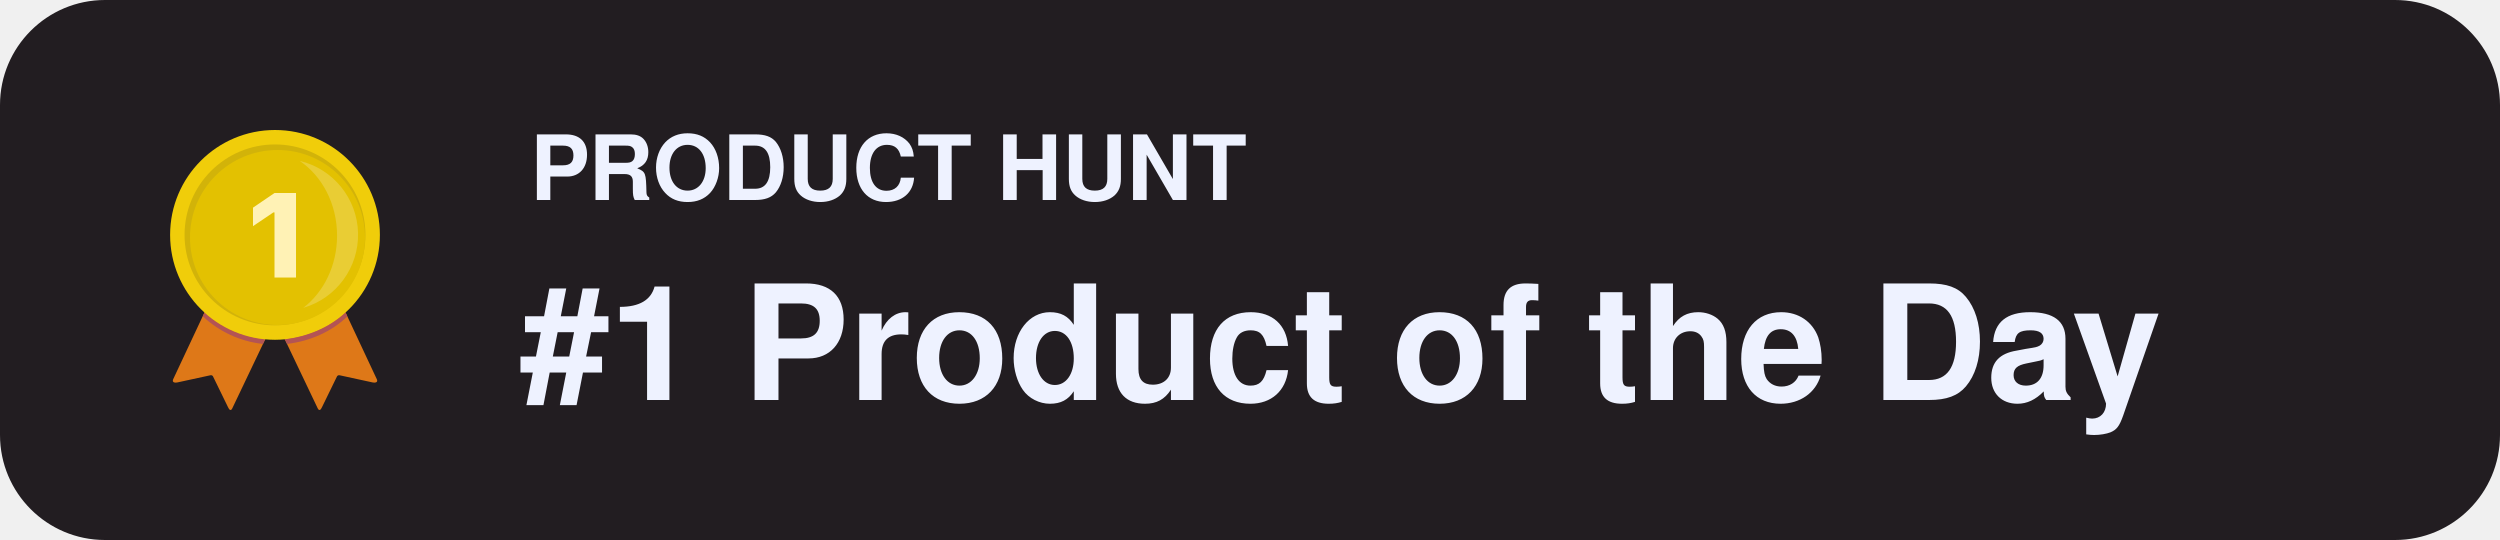
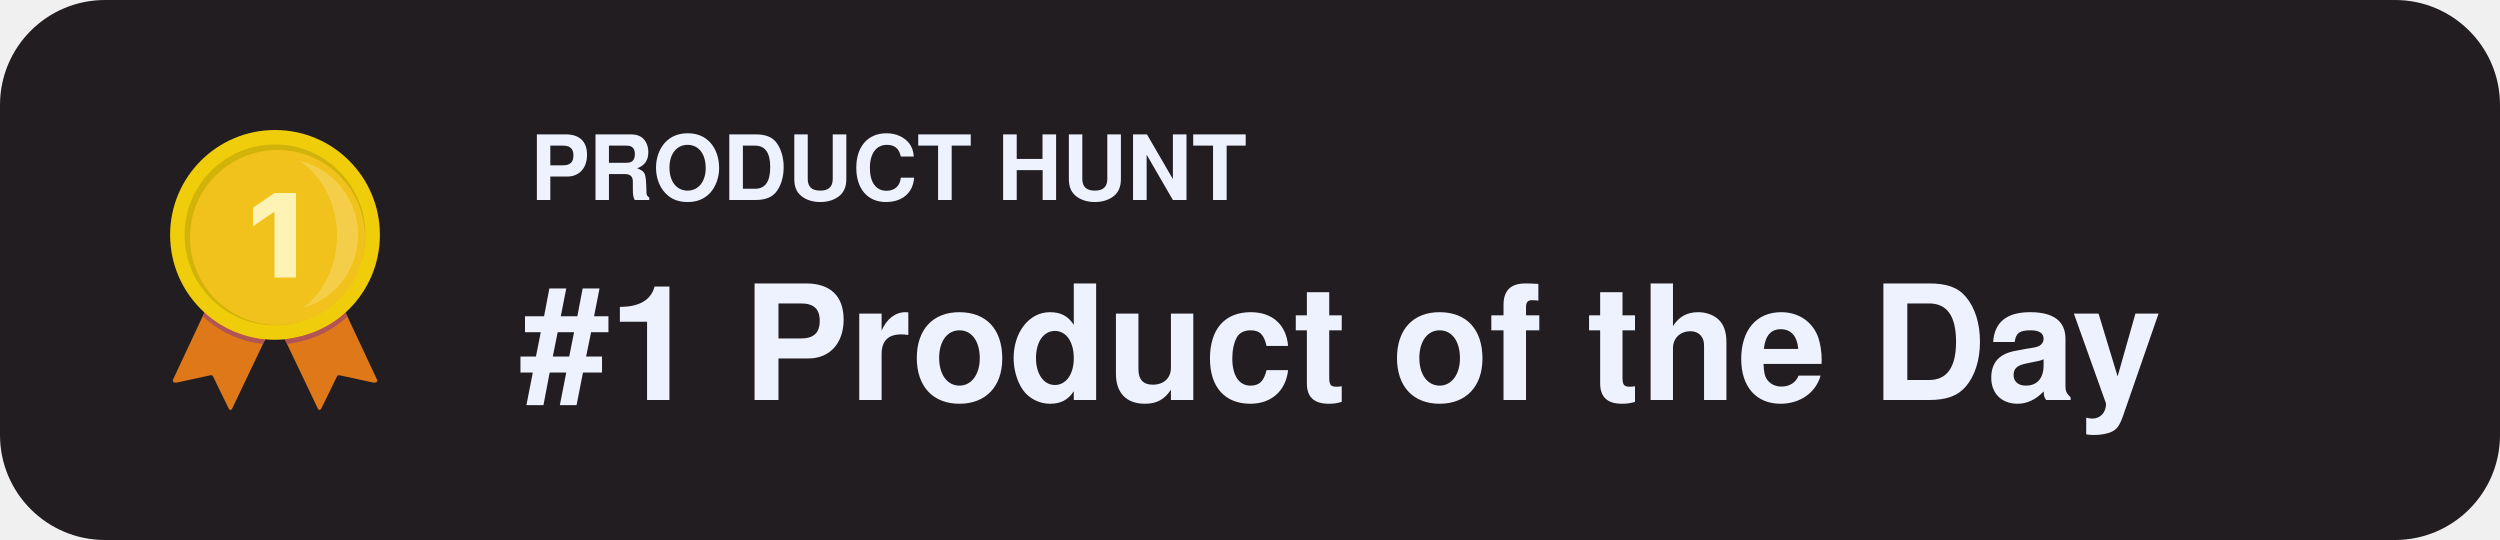
<svg xmlns="http://www.w3.org/2000/svg" width="250" height="54" viewBox="0 0 250 54" version="1.1">
  <g stroke="none" stroke-width="1" fill="none" fill-rule="evenodd">
    <g transform="translate(-130, -73)">
      <g transform="translate(130, 73)">
        <rect stroke="#221D21" stroke-width="1" fill="#221D21" x="0.5" y="0.5" width="249" height="53" rx="10" />
        <text font-family="Helvetica-Bold, Helvetica" font-size="9" font-weight="bold" fill="#EEF2FF">
          <tspan x="53" y="20">PRODUCT HUNT</tspan>
        </text>
        <text font-family="Helvetica-Bold, Helvetica" font-size="16" font-weight="bold" fill="#EEF2FF">
          <tspan x="52" y="40">#1 Product of the Day</tspan>
        </text>
        <g transform="translate(17, 13)">
          <g>
            <g>
              <path d="M4.33,16.364 L0.328,24.9 C0.202,25.158 0.335,25.321 0.755,25.24 L4.013,24.532 C4.078,24.509 4.149,24.515 4.209,24.547 C4.269,24.579 4.313,24.635 4.33,24.701 L5.797,27.709 C5.937,28.033 6.099,28.1 6.225,27.842 L10.485,18.908 L4.33,16.364 Z" fill="#DE7818" fill-rule="nonzero" />
              <path d="M16.67,16.364 L20.672,24.9 C20.805,25.158 20.665,25.321 20.245,25.24 L16.987,24.532 C16.922,24.51 16.852,24.516 16.792,24.548 C16.732,24.58 16.687,24.636 16.67,24.701 L15.203,27.709 C15.063,28.033 14.908,28.1 14.775,27.842 L10.515,18.908 L16.67,16.364 Z" fill="#DE7818" fill-rule="nonzero" />
              <path d="M9.298,21.392 C9.298,21.399 9.284,21.392 9.269,21.392 C7.035,21.144 4.941,20.182 3.298,18.65 C3.291,18.642 3.269,18.635 3.276,18.627 L3.46,18.237 C3.468,18.222 3.482,18.259 3.49,18.266 C5.067,19.733 7.257,20.655 9.497,20.927 C9.505,20.927 9.52,20.927 9.52,20.935 L9.298,21.392 Z" fill="#B35454" fill-rule="nonzero" />
              <circle fill="#F0CD0A" fill-rule="nonzero" cx="10.5" cy="10.489" r="10.489" />
              <circle fill="#D2B309" fill-rule="nonzero" cx="10.5" cy="10.489" r="9.045" />
-               <circle fill="#E3C101" fill-rule="nonzero" cx="10.75" cy="10.75" r="8.75" />
+               <circle fill="#F1C21B" fill-rule="nonzero" cx="10.75" cy="10.75" r="8.75" />
              <g transform="translate(8.299988, 6.299988)" fill="#FFF2B5">
                <polygon points="2.15 8.455 4.301 8.455 4.301 0 2.15 0 0 1.465 0 3.316 2.039 1.939 2.15 1.939" />
              </g>
              <path d="M12.969,3.089 C16.326,3.89 18.722,6.852 18.805,10.302 C18.888,13.752 16.638,16.825 13.323,17.787 C15.358,16.232 16.707,13.578 16.707,10.563 C16.707,7.379 15.203,4.6 12.969,3.089 Z" fill-opacity="0.2" fill="#FFFFFF" fill-rule="nonzero" />
              <path d="M11.702,21.392 C11.709,21.399 11.724,21.392 11.731,21.392 C14.024,21.104 16.132,20.183 17.717,18.664 C17.724,18.657 17.746,18.65 17.739,18.642 L17.554,18.251 C17.547,18.237 17.532,18.274 17.525,18.281 C15.947,19.748 13.751,20.655 11.503,20.927 C11.495,20.927 11.48,20.927 11.48,20.935 L11.702,21.392 Z" fill="#B35454" fill-rule="nonzero" />
            </g>
          </g>
        </g>
      </g>
    </g>
  </g>
</svg>
